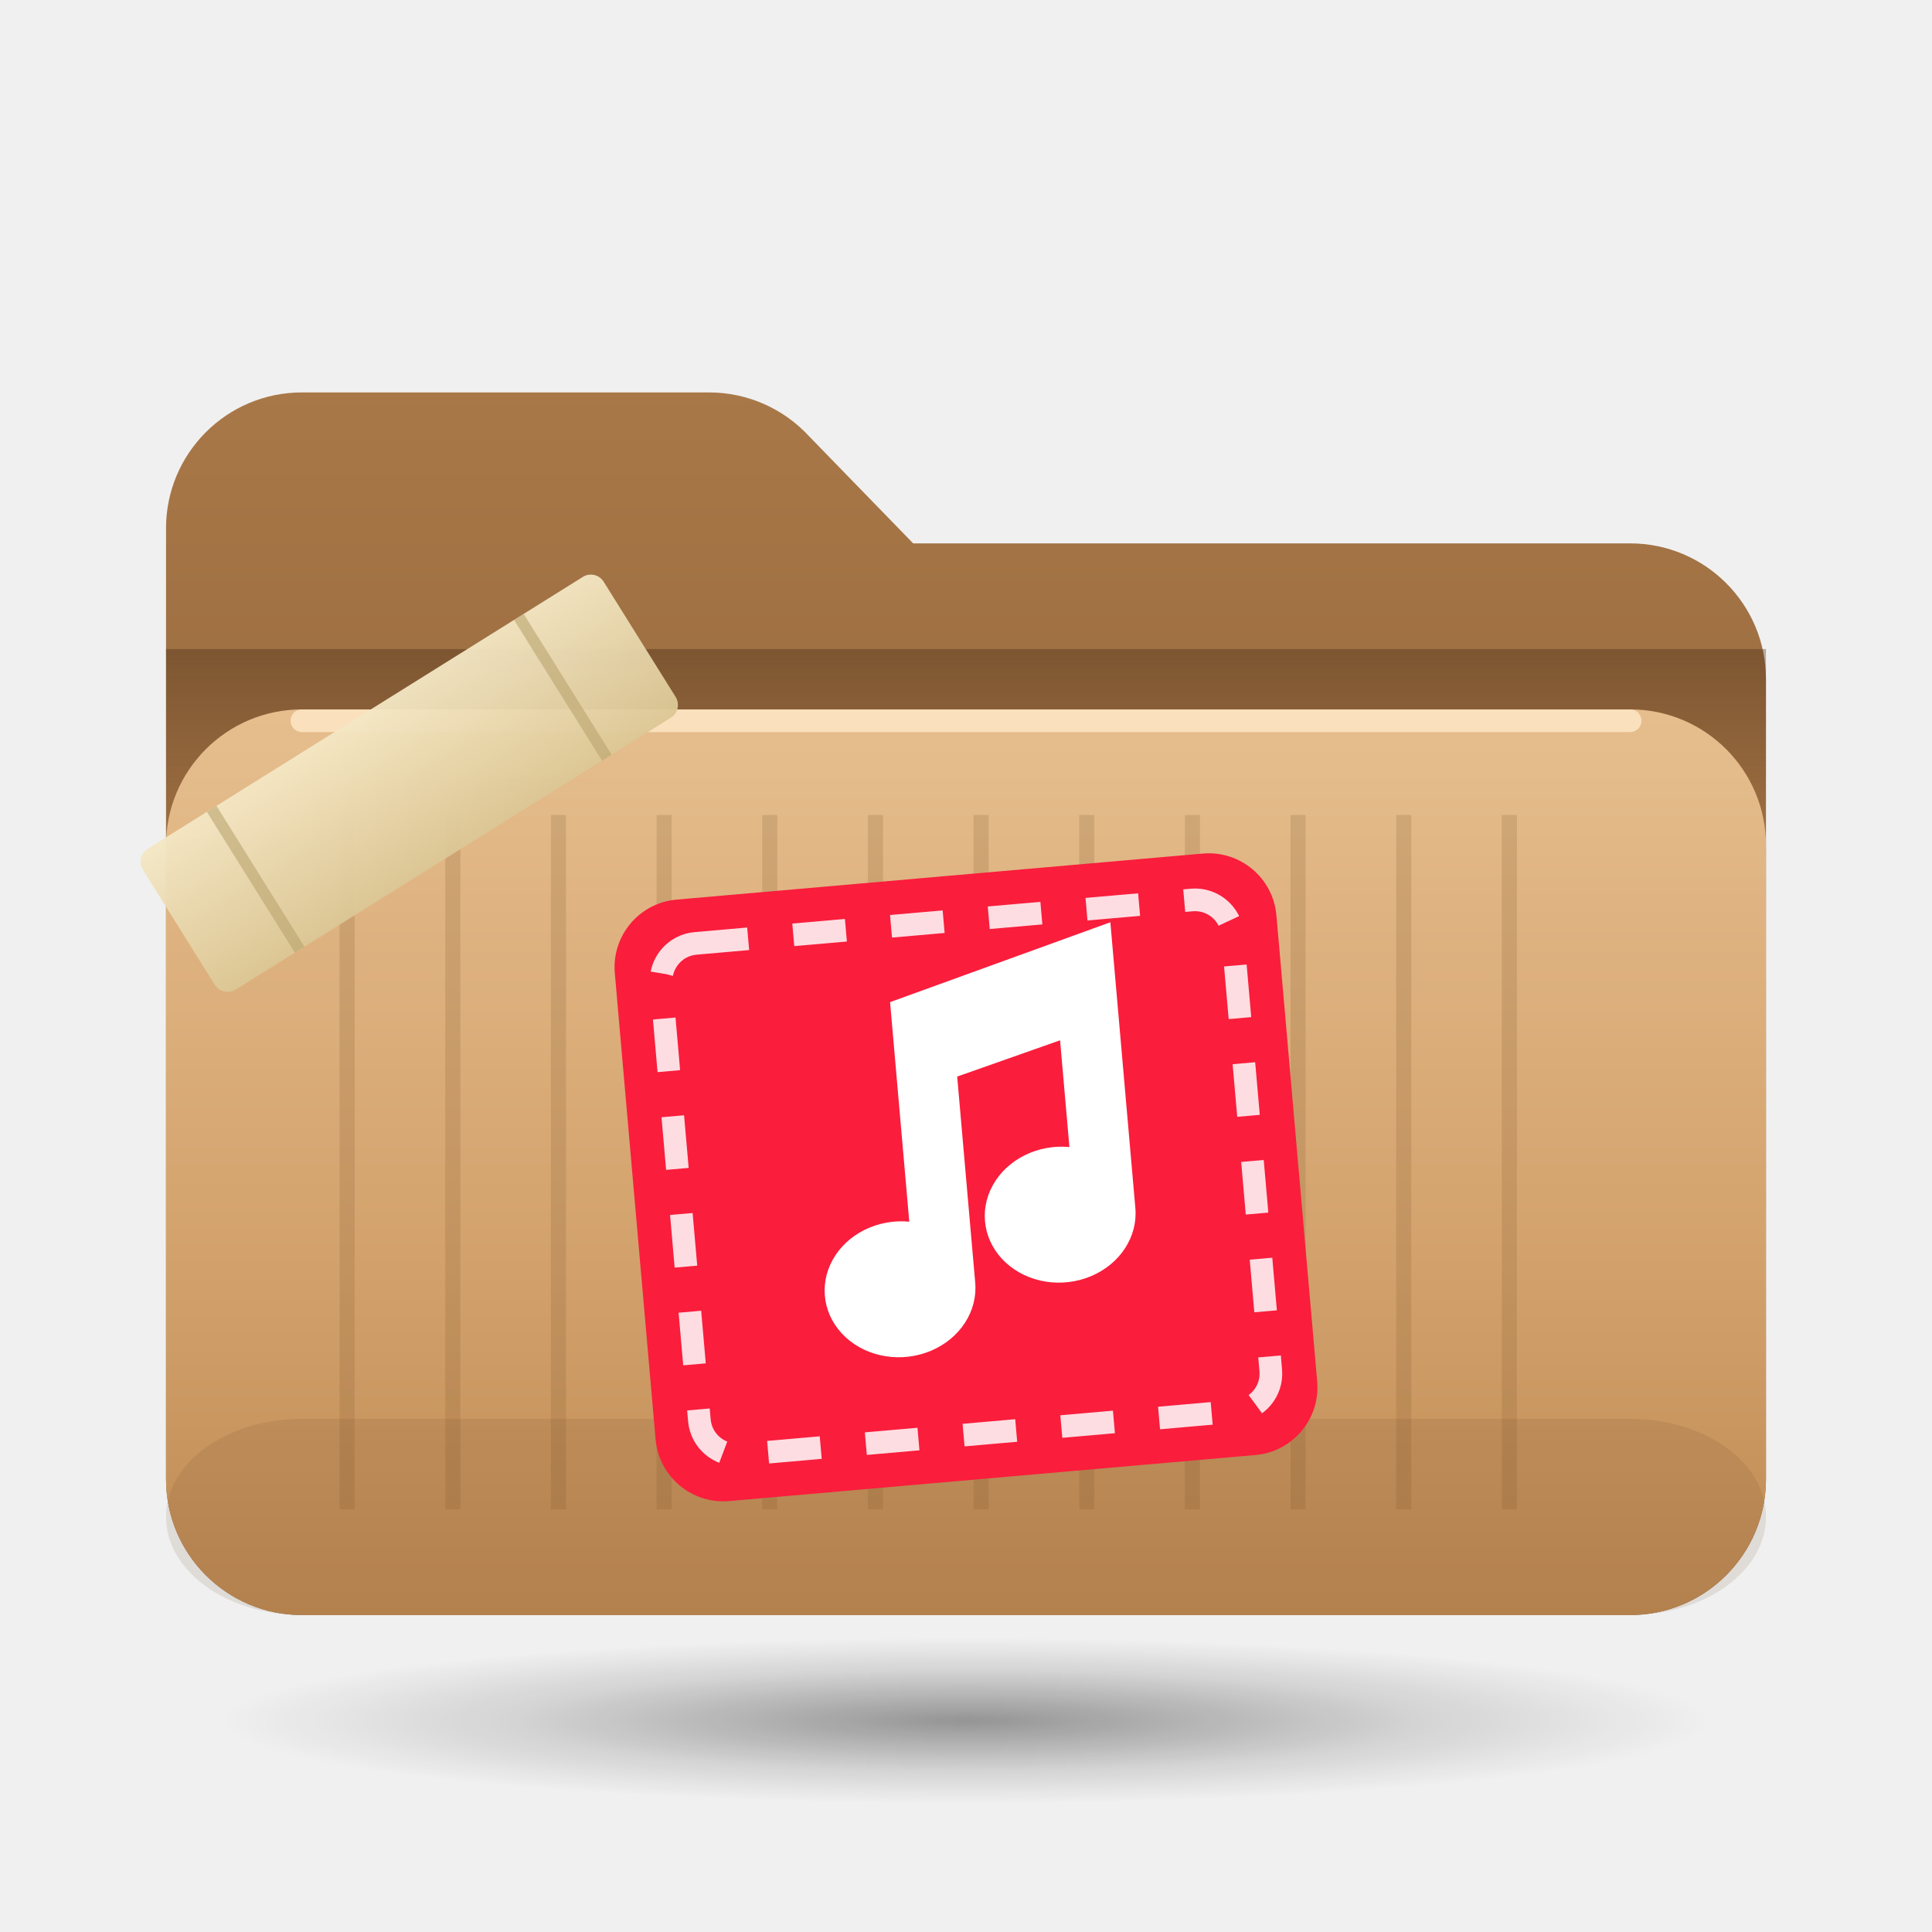
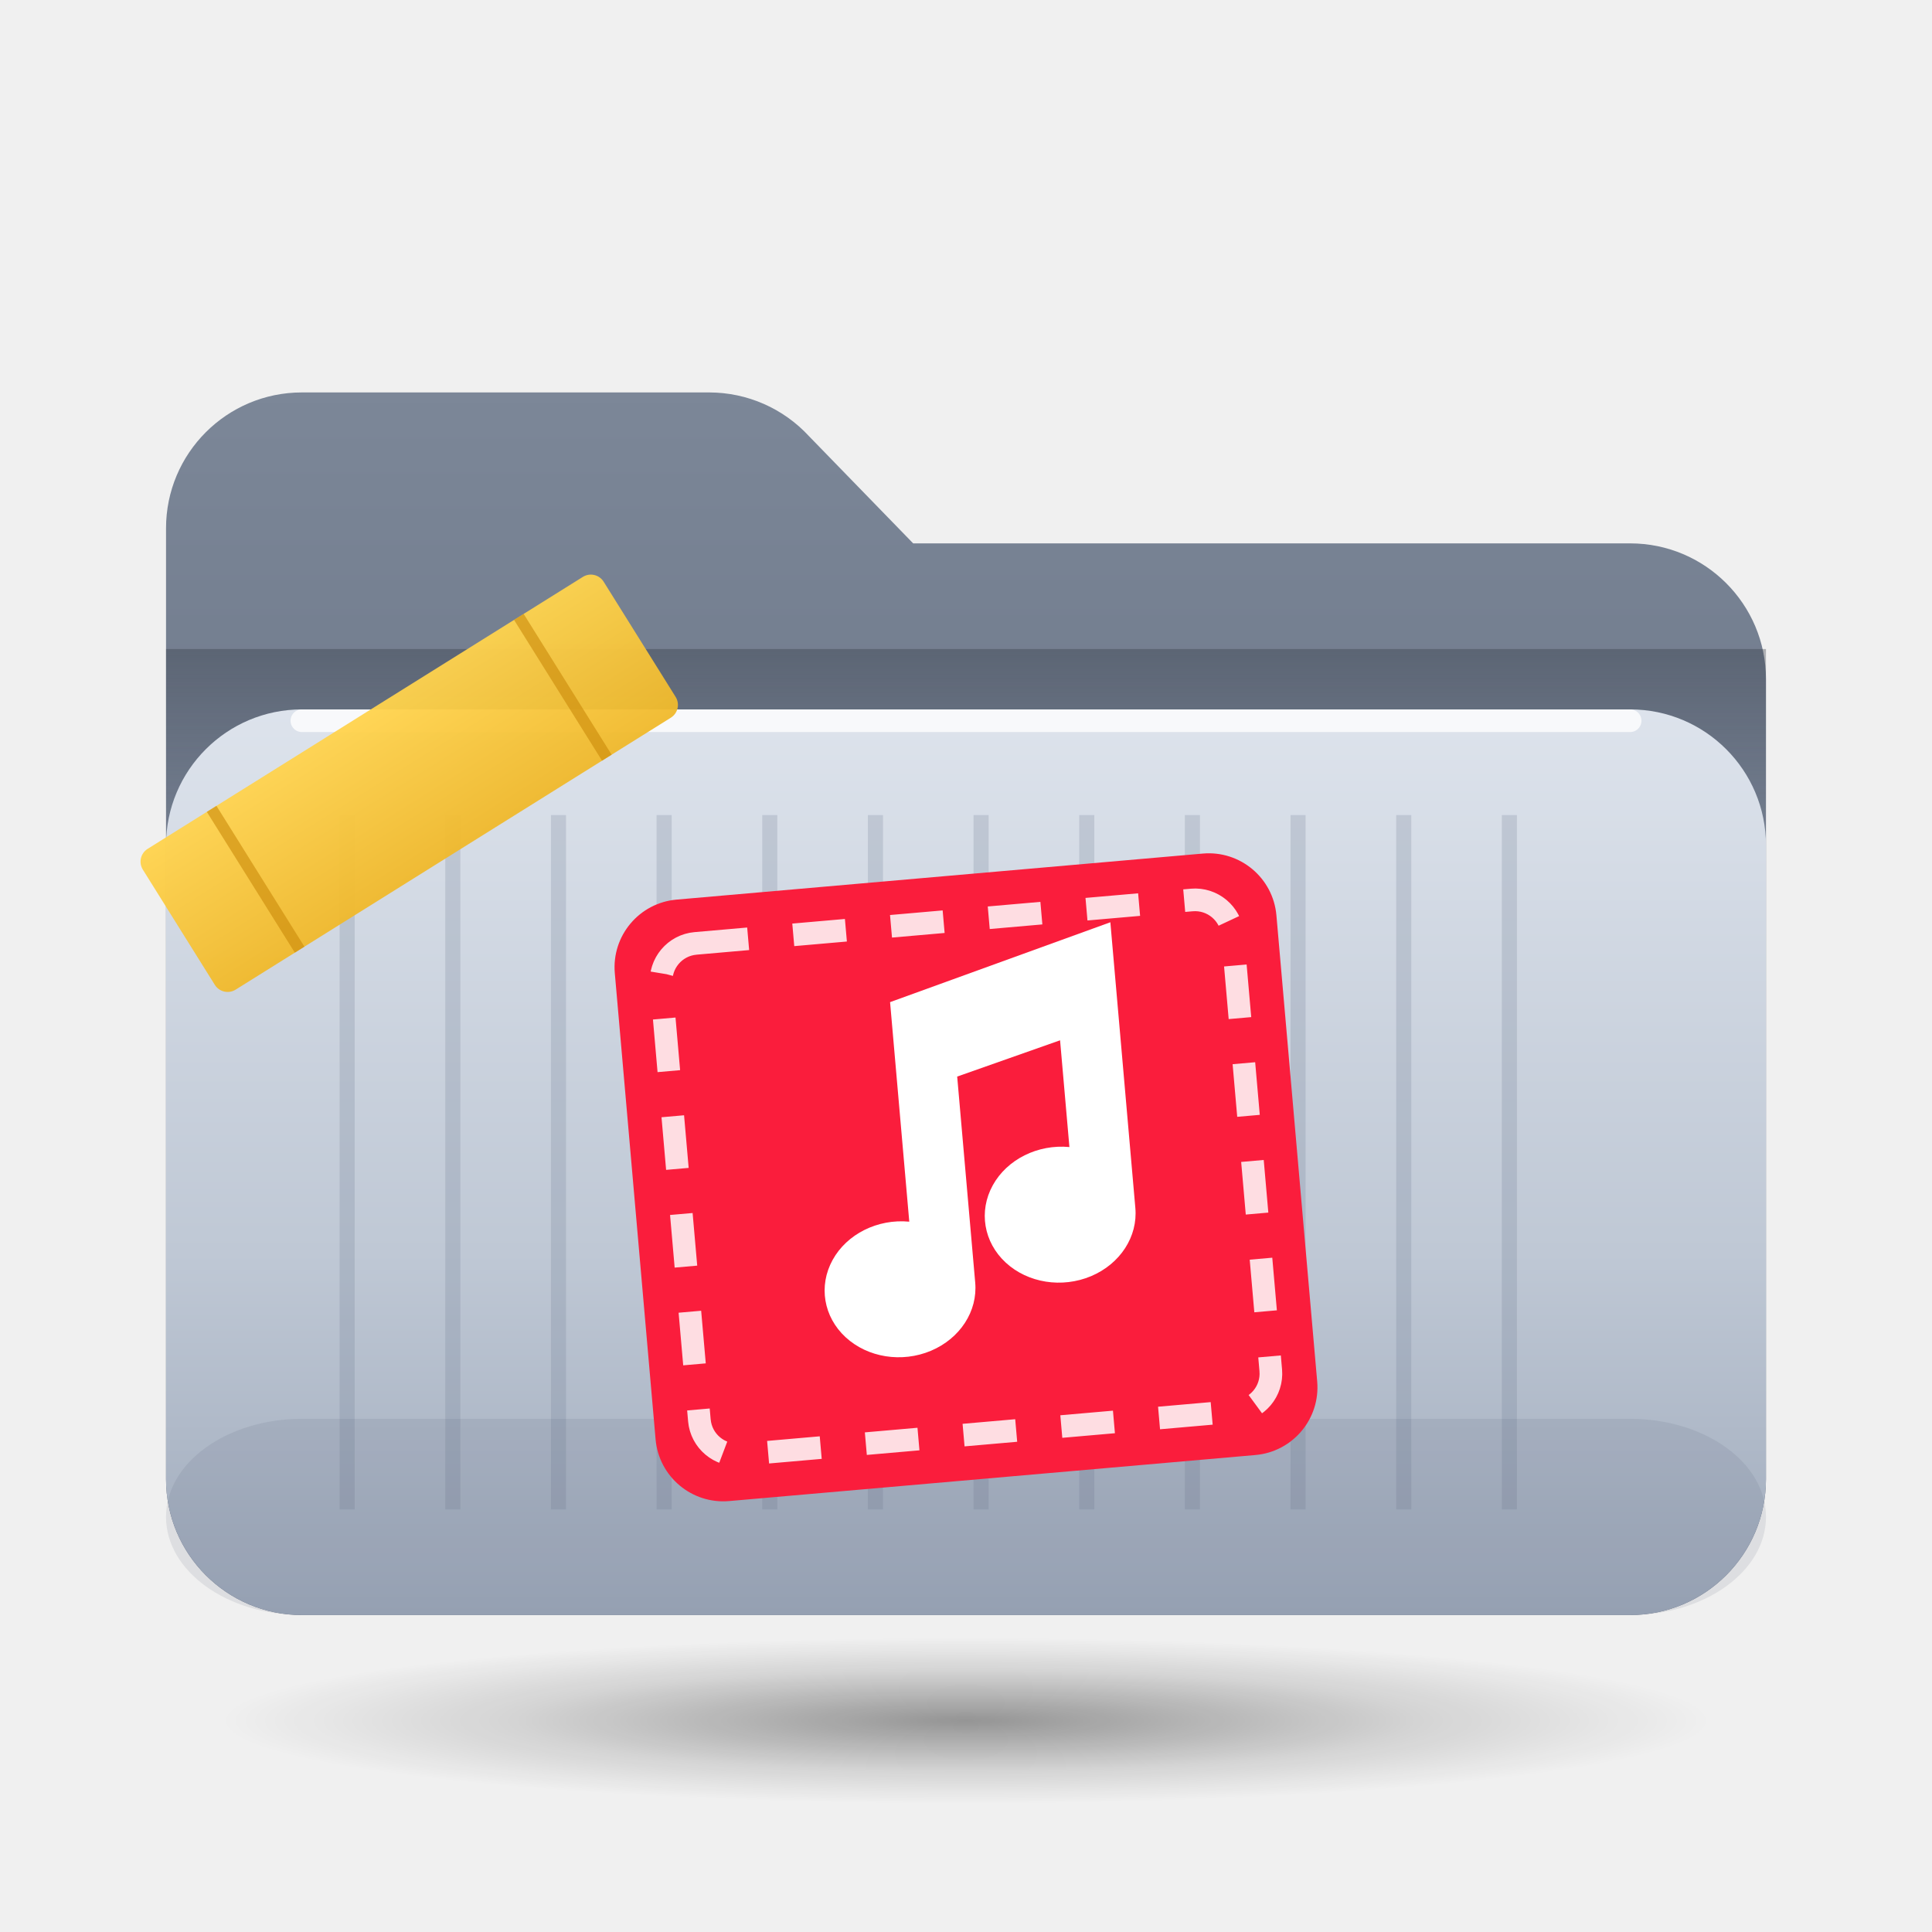
<svg xmlns="http://www.w3.org/2000/svg" viewBox="0 0 256 256">
  <defs>
    <radialGradient id="ground" cx=".5" cy=".5" r=".5">
      <stop offset="0" stop-color="#000" stop-opacity=".38" />
      <stop offset=".6" stop-color="#000" stop-opacity=".12" />
      <stop offset="1" stop-color="#000" stop-opacity="0" />
    </radialGradient>
    <linearGradient id="cb" x1="0" y1="0" x2="0" y2="1">
-       <stop offset="0" stop-color="#A97848" stop-opacity="1" />
-       <stop offset="1" stop-color="#7E5530" stop-opacity="1" />
+       <stop offset="0" stop-color="#7C8798" stop-opacity="1" />
+       <stop offset="1" stop-color="#596375" stop-opacity="1" />
    </linearGradient>
    <linearGradient id="cf" x1="0" y1="0" x2="0" y2="1">
-       <stop offset="0" stop-color="#E6BE8E" stop-opacity="1" />
-       <stop offset="0.6" stop-color="#D3A26C" stop-opacity="1" />
-       <stop offset="1" stop-color="#BF8A54" stop-opacity="1" />
+       <stop offset="0" stop-color="#DDE3EC" stop-opacity="1" />
+       <stop offset="0.6" stop-color="#BFC8D5" stop-opacity="1" />
+       <stop offset="1" stop-color="#9FAABB" stop-opacity="1" />
    </linearGradient>
    <linearGradient id="ci" x1="0" y1="0" x2="0" y2="1">
-       <stop offset="0" stop-color="#3B2410" stop-opacity="0.35" />
-       <stop offset="1" stop-color="#3B2410" stop-opacity="0" />
+       <stop offset="0" stop-color="#2E3440" stop-opacity="0.35" />
+       <stop offset="1" stop-color="#2E3440" stop-opacity="0" />
    </linearGradient>
    <linearGradient id="tape" x1="0" y1="0" x2="0" y2="1">
-       <stop offset="0" stop-color="#F4E7C4" stop-opacity="0.95" />
-       <stop offset="1" stop-color="#DCC795" stop-opacity="0.95" />
+       <stop offset="0" stop-color="#FFD34D" stop-opacity="0.95" />
+       <stop offset="1" stop-color="#F0B92B" stop-opacity="0.95" />
    </linearGradient>
  </defs>
  <ellipse cx="128" cy="228" rx="100" ry="11" fill="url(#ground)" />
  <path d="M22 70a18 18 0 0 1 18-18h54a18 18 0 0 1 13.2 5.8L121 72h95a18 18 0 0 1 18 18v106a18 18 0 0 1-18 18H40a18 18 0 0 1-18-18z" fill="url(#cb)" />
  <rect x="22" y="86" width="212" height="22" fill="url(#ci)" />
  <rect x="22" y="94" width="212" height="120" rx="18" fill="url(#cf)" />
-   <path d="M40 95.5h176" stroke="#FFE9C8" stroke-width="3" stroke-linecap="round" opacity=".8" />
-   <g stroke="#8A5E34" stroke-width="2" opacity=".22">
+   <path d="M40 95.5h176" stroke="#FFFFFF" stroke-width="3" stroke-linecap="round" opacity=".8" />
+   <g stroke="#6B768B" stroke-width="2" opacity=".22">
    <path d="M46 108v92" />
    <path d="M60 108v92" />
    <path d="M74 108v92" />
    <path d="M88 108v92" />
    <path d="M102 108v92" />
    <path d="M116 108v92" />
    <path d="M130 108v92" />
    <path d="M144 108v92" />
    <path d="M158 108v92" />
    <path d="M172 108v92" />
    <path d="M186 108v92" />
    <path d="M200 108v92" />
  </g>
-   <rect x="22" y="188" width="212" height="26" rx="18" fill="#5E3B1C" opacity=".12" />
+   <rect x="22" y="188" width="212" height="26" rx="18" fill="#4E586B" opacity=".12" />
  <g transform="rotate(-32 52 104)">
    <rect x="18" y="94" width="72" height="22" rx="2" fill="url(#tape)" />
-     <path d="M30 94v22M78 94v22" stroke="#B9A36E" stroke-width="1.5" opacity=".6" />
+     <path d="M30 94v22M78 94v22" stroke="#C98808" stroke-width="1.5" opacity=".6" />
  </g>
  <g transform="rotate(-5 128 156)">
    <rect x="84" y="116" width="88" height="80" rx="9" fill="#FA1D3C" />
    <rect x="90" y="122" width="76" height="68" rx="5" fill="none" stroke="#fff" stroke-width="3" stroke-dasharray="7 6" opacity=".85" />
    <g fill="#fff" stroke="none">
      <path d="M120 132l30-8v38a10 9 0 1 1-8-8.8V139l-14 3.6V170a10 9 0 1 1-8-8.8z" />
    </g>
  </g>
</svg>
